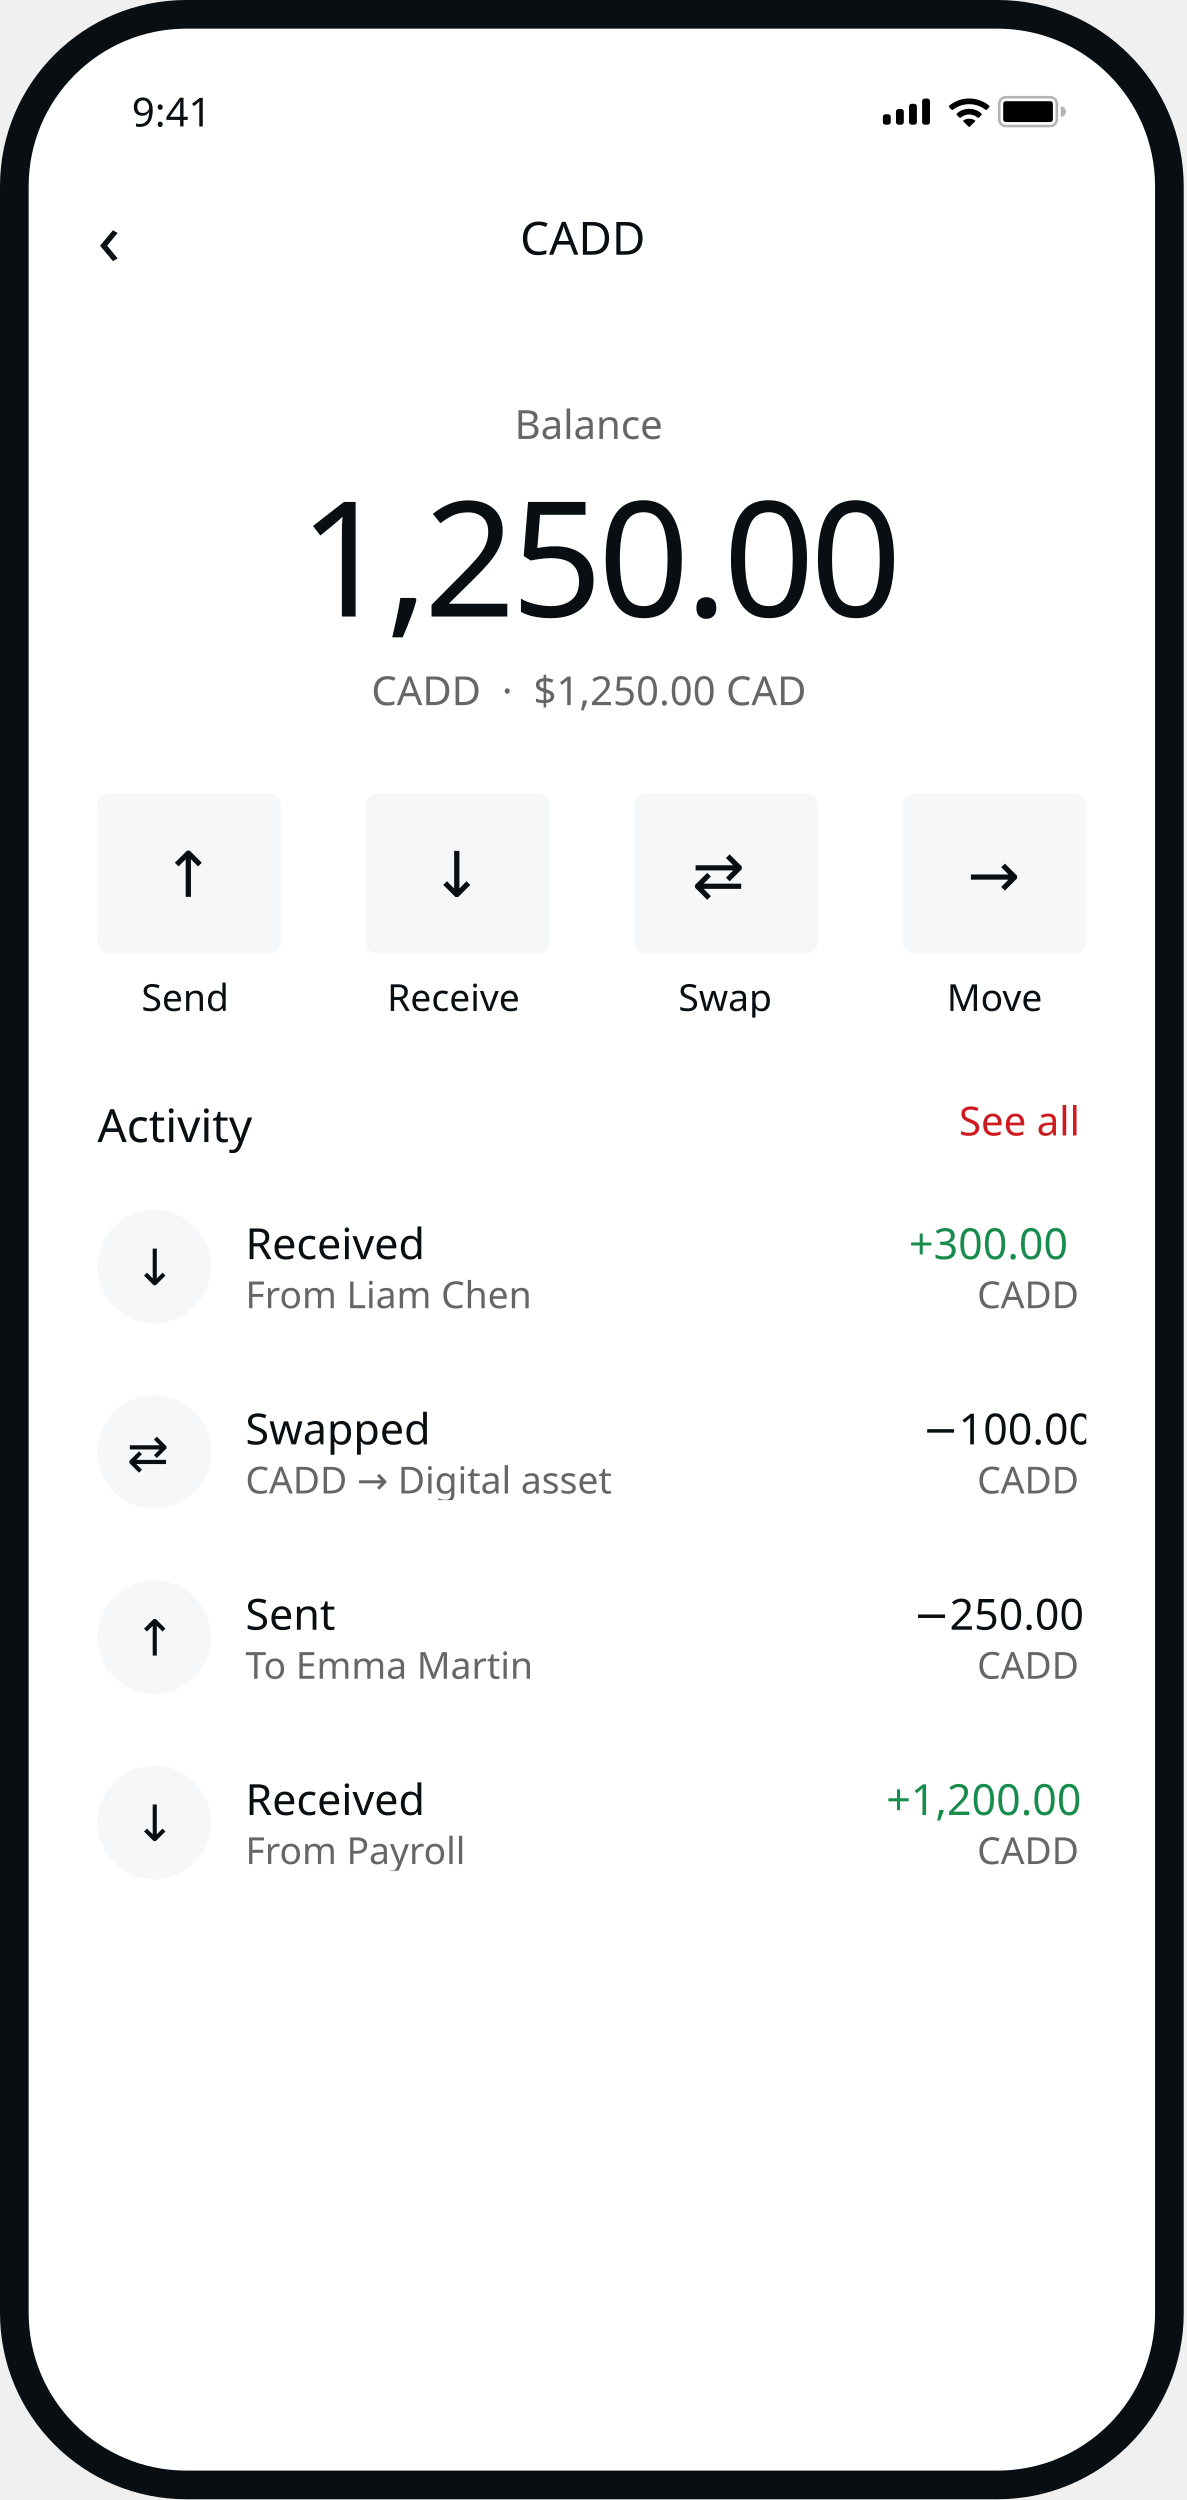
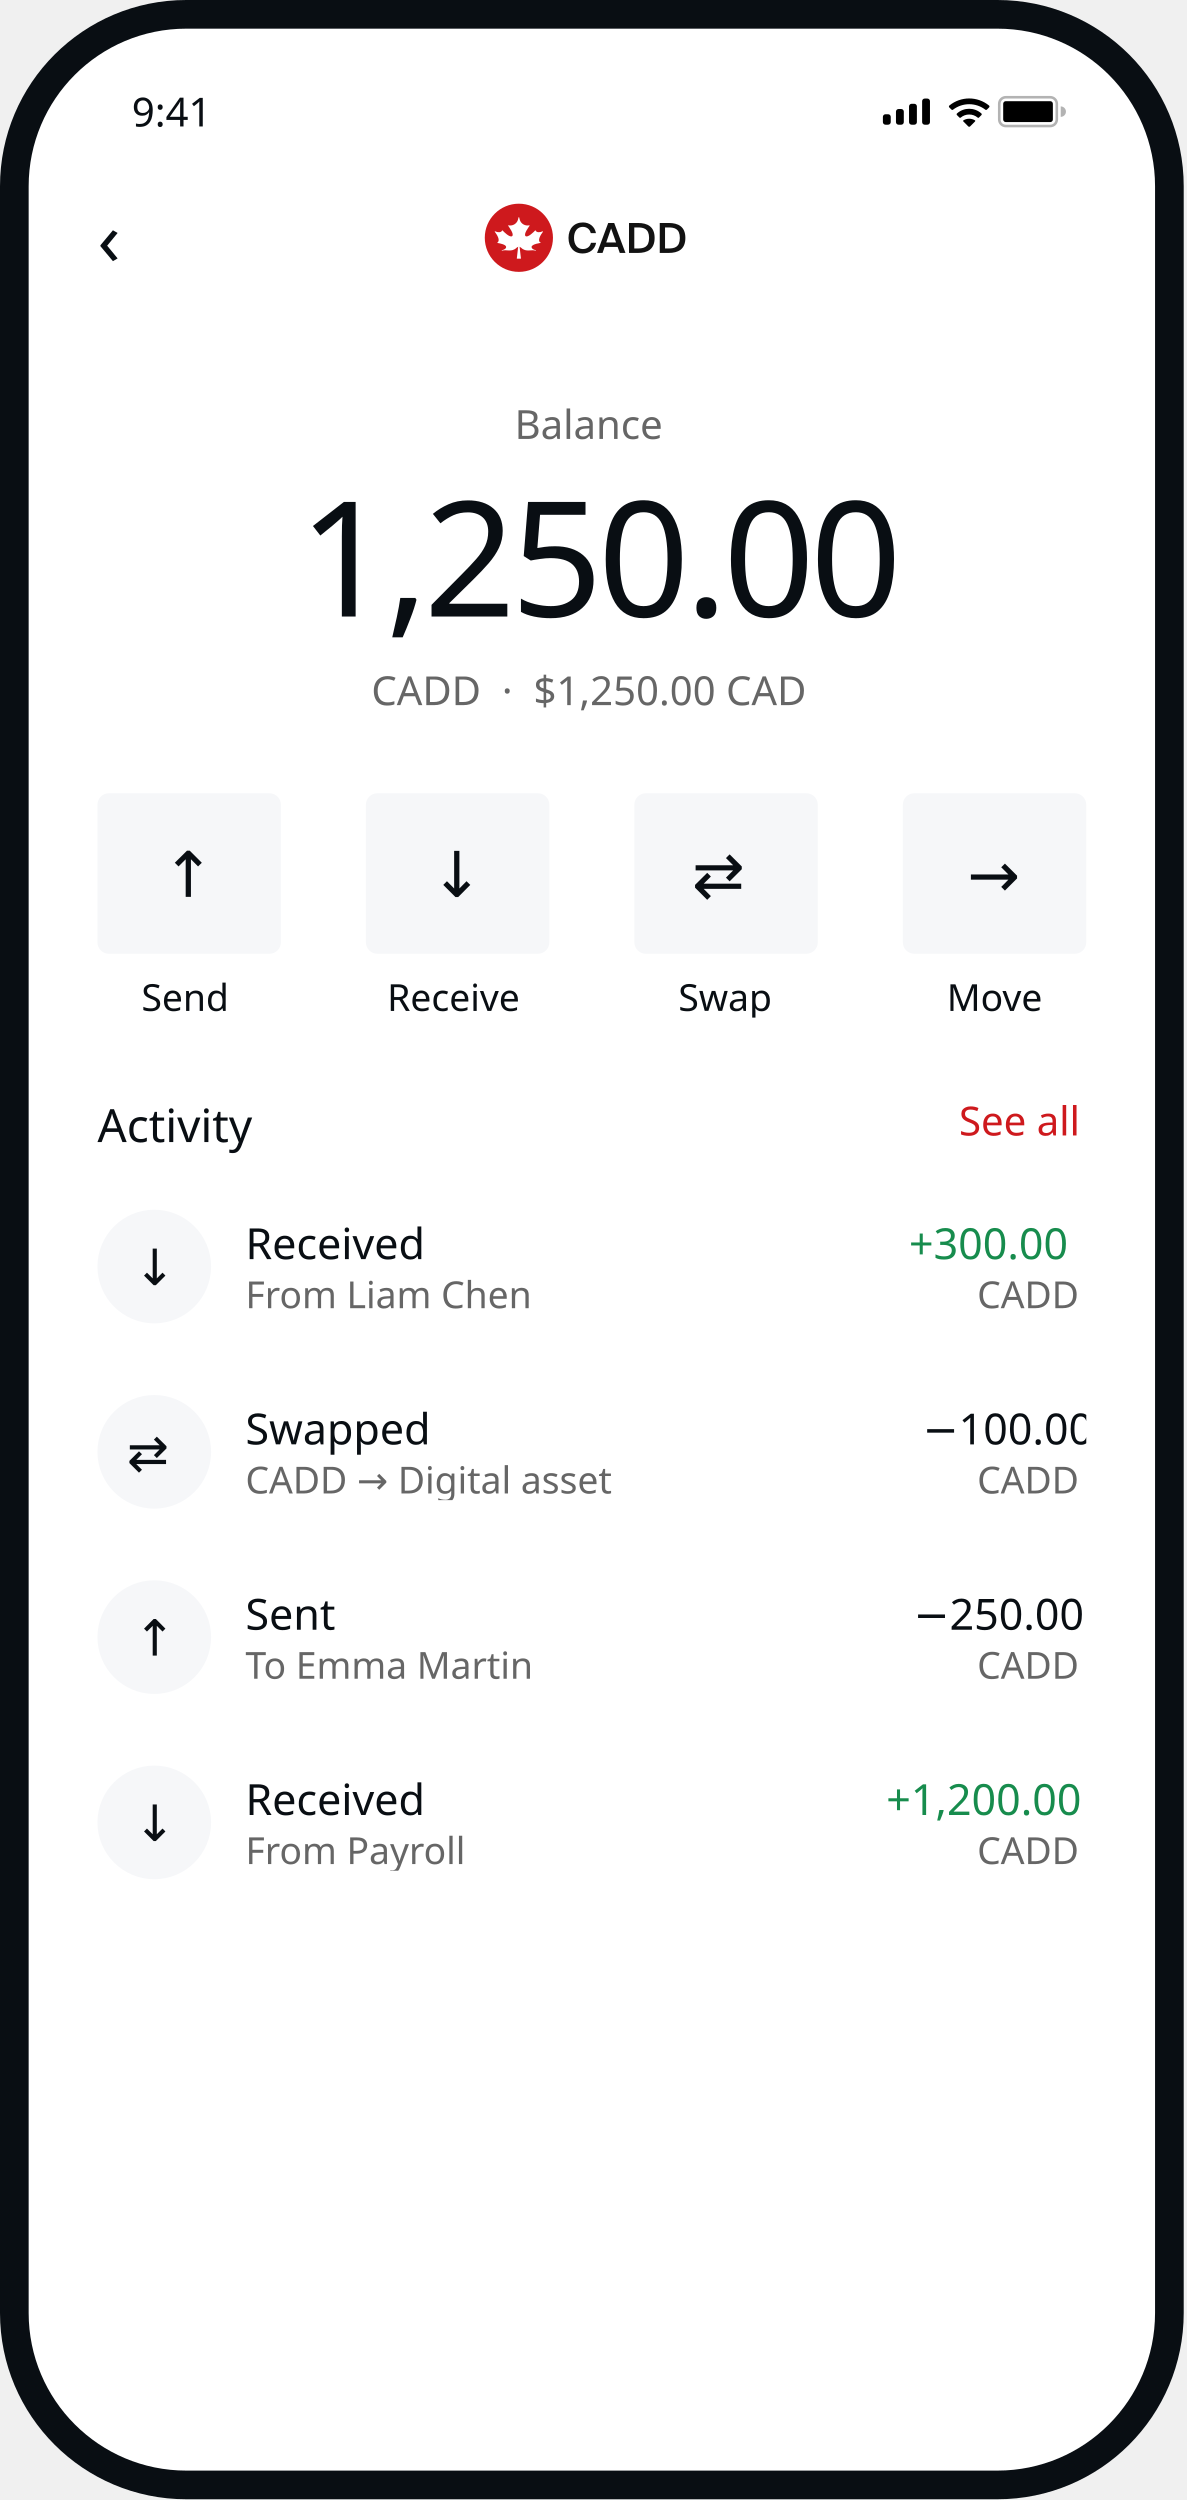
<svg xmlns="http://www.w3.org/2000/svg" width="261" height="550" viewBox="0 0 261 550" fill="none">
  <g id="Phone — Hold">
    <rect width="260.416" height="549.838" rx="40.986" fill="#090E13" />
    <g id="Screen">
      <rect x="6.305" y="6.305" width="247.805" height="537.227" rx="34.68" fill="white" />
      <g id="Status bar" clip-path="url(#clip0_12451_2305)">
        <text id="9:41" fill="#090E13" style="white-space: pre" xml:space="preserve" font-family="Suisse Intl" font-size="8.828" letter-spacing="0em">
          <tspan x="29.005" y="27.825">9:41</tspan>
        </text>
        <g id="Wrapper">
          <g id="Iconset/iOS-network">
            <rect id="Rectangle" x="202.866" y="21.683" width="1.726" height="5.753" rx="0.575" fill="black" />
            <rect id="Rectangle_2" x="194.236" y="25.134" width="1.726" height="2.301" rx="0.575" fill="black" />
            <rect id="Rectangle_3" x="197.112" y="23.984" width="1.726" height="3.452" rx="0.575" fill="black" />
            <rect id="Rectangle_4" x="199.989" y="22.833" width="1.726" height="4.603" rx="0.575" fill="black" />
          </g>
          <g id="Iconset/iOS-wlan">
            <path id="Vector" d="M213.018 27.808L211.923 26.712C211.852 26.642 211.867 26.523 211.953 26.471C212.734 26.003 213.709 26.003 214.491 26.471C214.577 26.523 214.591 26.642 214.52 26.712L213.425 27.808C213.313 27.92 213.13 27.92 213.018 27.808Z" fill="black" />
            <path id="Vector_2" d="M210.531 25.321L211.089 25.879C211.156 25.946 211.263 25.95 211.335 25.888C212.421 24.958 214.022 24.958 215.108 25.888C215.179 25.95 215.287 25.946 215.354 25.879L215.911 25.321C216.013 25.22 216.008 25.054 215.902 24.958C214.378 23.587 212.065 23.587 210.541 24.958C210.434 25.054 210.43 25.22 210.531 25.321Z" fill="black" />
            <path id="Vector_3" d="M208.844 23.634L209.33 24.12C209.417 24.207 209.554 24.216 209.651 24.141C211.756 22.522 214.687 22.522 216.791 24.141C216.888 24.216 217.026 24.207 217.112 24.12L217.598 23.634C217.719 23.514 217.709 23.315 217.576 23.207C215.04 21.146 211.403 21.146 208.866 23.207C208.734 23.315 208.724 23.514 208.844 23.634Z" fill="black" />
          </g>
          <g id="Iconset/iOS-battery">
            <rect id="Rectangle_5" opacity="0.3" x="219.838" y="21.395" width="12.657" height="6.329" rx="1.438" stroke="black" stroke-width="0.575" />
            <rect id="Rectangle_6" x="220.701" y="22.258" width="10.931" height="4.603" rx="0.575" fill="black" />
            <path id="Ellipse" opacity="0.3" d="M233.358 25.71C233.993 25.71 234.509 25.195 234.509 24.559C234.509 23.924 233.993 23.409 233.358 23.409V25.71Z" fill="black" />
          </g>
        </g>
      </g>
      <g id="Nav" clip-path="url(#clip1_12451_2305)">
        <text fill="#090E13" style="white-space: pre" xml:space="preserve" font-family="Suisse Intl" font-size="16.394" letter-spacing="0em">
          <tspan x="21.439" y="58.379">‹</tspan>
        </text>
-         <text id="CADD" fill="#090E13" style="white-space: pre" xml:space="preserve" font-family="Suisse Intl" font-size="10.089" letter-spacing="0em">
-           <tspan x="114.425" y="56.046">CADD</tspan>
-         </text>
+         <g id="Logo / CADD">
+           <path d="M130.01 53.41H131.146C130.873 54.892 129.701 55.764 128.182 55.764C126.228 55.764 125.073 54.392 125.073 52.337C125.073 50.283 126.31 48.937 128.246 48.937C129.719 48.937 130.846 49.846 131.11 51.292H129.964C129.773 50.446 129.128 49.91 128.201 49.91C127.119 49.91 126.282 50.774 126.282 52.337C126.282 53.901 127.101 54.792 128.219 54.792C129.128 54.792 129.81 54.319 130.01 53.41ZM131.351 55.646L133.806 49.055H135.124L137.606 55.646H136.351L135.878 54.319H133.024L132.56 55.646H131.351ZM133.369 53.346H135.533L134.442 50.264L133.369 53.346ZM138.38 55.646V49.055H140.326C142.435 49.055 144.017 49.837 144.017 52.346C144.017 54.864 142.435 55.646 140.326 55.646H138.38ZM139.544 54.664H140.316C141.598 54.664 142.798 54.401 142.798 52.346C142.798 50.301 141.598 50.037 140.316 50.037H139.544V54.664ZM145.145 55.646V49.055H147.091C149.2 49.055 150.781 49.837 150.781 52.346C150.781 54.864 149.2 55.646 147.091 55.646H145.145ZM146.309 54.664H147.081C148.363 54.664 149.563 54.401 149.563 52.346C149.563 50.301 148.363 50.037 147.081 50.037H146.309V54.664Z" fill="#121212" />
+           <path d="M114.152 59.813C118.293 59.813 121.652 56.456 121.652 52.313C121.652 48.17 118.293 44.813 114.152 44.813C110.01 44.813 106.652 48.172 106.652 52.313C106.652 56.455 110.009 59.813 114.152 59.813Z" fill="#CE191D" />
+           <path d="M119.375 50.889C118.803 51.172 118.029 51.19 117.839 50.715C117.821 50.672 117.762 50.666 117.732 50.7C117.516 50.953 116.087 52.394 115.608 51.926C115.149 51.477 116.322 49.956 116.508 49.663C116.538 49.614 116.496 49.554 116.441 49.568C115.559 49.763 114.662 49.271 114.372 48.416C114.305 48.215 114.248 48.01 114.212 47.81C114.206 47.78 114.182 47.759 114.15 47.759C114.119 47.759 114.095 47.78 114.089 47.81C114.053 48.01 113.996 48.215 113.928 48.416C113.639 49.271 112.742 49.763 111.86 49.568C111.806 49.556 111.762 49.616 111.792 49.663C111.978 49.956 113.151 51.479 112.692 51.926C112.214 52.394 110.783 50.953 110.568 50.7C110.538 50.664 110.48 50.672 110.462 50.715C110.271 51.188 109.497 51.172 108.927 50.889C108.867 50.859 108.809 50.93 108.849 50.983C109.29 51.568 110.153 52.879 109.437 53.342C109.389 53.374 109.406 53.447 109.461 53.456C109.985 53.537 111.353 53.803 111.353 54.337C111.353 54.917 110.318 55.01 110.369 55.136C110.382 55.169 110.42 55.182 110.453 55.169C111.345 54.797 112.551 55.59 113.652 54.502C113.928 54.229 114.372 54.229 114.648 54.502C115.749 55.59 116.955 54.799 117.848 55.169C117.881 55.182 117.918 55.169 117.932 55.136C117.983 55.01 116.948 54.917 116.948 54.337C116.948 53.675 119.04 53.428 119.04 53.428C118.023 53.068 118.98 51.608 119.451 50.983C119.492 50.93 119.432 50.859 119.373 50.889H119.375Z" fill="white" />
+           <path d="M113.697 56.901L113.999 54.205H114.303L114.606 56.901H113.697Z" fill="white" />
+         </g>
      </g>
      <g id="Balance">
        <text id="Balance_2" fill="#666666" style="white-space: pre" xml:space="preserve" font-family="Suisse Intl" font-size="8.828" letter-spacing="0em">
          <tspan x="113.208" y="96.562">Balance</tspan>
        </text>
        <text id="1,250.00" fill="#090E13" style="white-space: pre" xml:space="preserve" font-family="Suisse Intl" font-size="35.311" letter-spacing="-0.03em">
          <tspan x="65.708" y="135.644">1,250.00</tspan>
        </text>
        <text id="CADD · $1,250.00 CAD" fill="#666666" style="white-space: pre" xml:space="preserve" font-family="Suisse Intl" font-size="8.828" letter-spacing="0em">
          <tspan x="81.708" y="155.129">CADD  ·  $1,250.00 CAD</tspan>
        </text>
      </g>
      <g id="Actions" clip-path="url(#clip2_12451_2305)">
        <g id="Action / Send" clip-path="url(#clip3_12451_2305)">
          <g id="Frame">
            <rect x="21.439" y="174.518" width="40.355" height="35.311" rx="2.522" fill="#F6F7F9" />
            <text fill="#090E13" style="white-space: pre" xml:space="preserve" font-family="Suisse Intl" font-size="13.872" letter-spacing="0em">
              <tspan x="35.616" y="197.306">↑</tspan>
            </text>
          </g>
          <text id="Send" fill="#090E13" style="white-space: pre" xml:space="preserve" font-family="Suisse Intl" font-size="8.197" letter-spacing="0em">
            <tspan x="31.116" y="222.406">Send</tspan>
          </text>
        </g>
        <g id="Action / Receive" clip-path="url(#clip4_12451_2305)">
          <g id="Frame_2">
            <rect x="80.499" y="174.518" width="40.355" height="35.311" rx="2.522" fill="#F6F7F9" />
            <text fill="#090E13" style="white-space: pre" xml:space="preserve" font-family="Suisse Intl" font-size="13.872" letter-spacing="0em">
              <tspan x="94.677" y="197.306">↓</tspan>
            </text>
          </g>
          <text id="Receive" fill="#090E13" style="white-space: pre" xml:space="preserve" font-family="Suisse Intl" font-size="8.197" letter-spacing="0em">
            <tspan x="85.177" y="222.406">Receive</tspan>
          </text>
        </g>
        <g id="Action / Swap" clip-path="url(#clip5_12451_2305)">
          <g id="Frame_3">
            <rect x="139.561" y="174.518" width="40.355" height="35.311" rx="2.522" fill="#F6F7F9" />
            <text fill="#090E13" style="white-space: pre" xml:space="preserve" font-family="Suisse Intl" font-size="13.872" letter-spacing="0em">
              <tspan x="152.239" y="197.306">⇄</tspan>
            </text>
          </g>
          <text id="Swap" fill="#090E13" style="white-space: pre" xml:space="preserve" font-family="Suisse Intl" font-size="8.197" letter-spacing="0em">
            <tspan x="149.239" y="222.406">Swap</tspan>
          </text>
        </g>
        <g id="Action / Move" clip-path="url(#clip6_12451_2305)">
          <g id="Frame_4">
            <rect x="198.623" y="174.518" width="40.355" height="35.311" rx="2.522" fill="#F6F7F9" />
            <text fill="#090E13" style="white-space: pre" xml:space="preserve" font-family="Suisse Intl" font-size="13.872" letter-spacing="0em">
              <tspan x="212.8" y="197.306">→</tspan>
            </text>
          </g>
          <text id="Move" fill="#090E13" style="white-space: pre" xml:space="preserve" font-family="Suisse Intl" font-size="8.197" letter-spacing="0em">
            <tspan x="208.3" y="222.406">Move</tspan>
          </text>
        </g>
      </g>
      <g id="Activity header" clip-path="url(#clip7_12451_2305)">
        <text id="Activity" fill="#090E13" style="white-space: pre" xml:space="preserve" font-family="Suisse Intl" font-size="10.089" letter-spacing="0em">
          <tspan x="21.439" y="251.261">Activity</tspan>
        </text>
        <text id="See all" fill="#CE191D" style="white-space: pre" xml:space="preserve" font-family="Suisse Intl" font-size="8.828" letter-spacing="0em">
          <tspan x="210.978" y="249.795">See all</tspan>
        </text>
      </g>
      <g id="Activity list" clip-path="url(#clip8_12451_2305)">
        <g id="Row / Received">
          <g clip-path="url(#clip9_12451_2305)">
            <g id="Icon">
              <rect x="21.439" y="266.139" width="25" height="25" rx="12.5" fill="#F6F7F9" />
              <text fill="#090E13" style="white-space: pre" xml:space="preserve" font-family="Suisse Intl" font-size="11" letter-spacing="0em">
                <tspan x="29.439" y="282.709">↓</tspan>
              </text>
            </g>
            <g id="Frame_5" clip-path="url(#clip10_12451_2305)">
              <text id="Received" fill="#090E13" style="white-space: pre" xml:space="preserve" font-family="Suisse Intl" font-size="9.458" letter-spacing="0em">
                <tspan x="54.005" y="277.008">Received</tspan>
              </text>
              <text id="From Liam Chen" fill="#666666" style="white-space: pre" xml:space="preserve" font-family="Suisse Intl" font-size="8.197" letter-spacing="0em">
                <tspan x="54.005" y="287.803">From Liam Chen</tspan>
              </text>
            </g>
            <g id="Frame_6" clip-path="url(#clip11_12451_2305)">
              <text id="+300.00" fill="#178C4D" style="white-space: pre" xml:space="preserve" font-family="Suisse Intl" font-size="9.458" letter-spacing="0em">
                <tspan x="199.978" y="277.008">+300.00</tspan>
              </text>
              <text id="CADD_2" fill="#666666" style="white-space: pre" xml:space="preserve" font-family="Suisse Intl" font-size="8.197" letter-spacing="0em">
                <tspan x="214.978" y="287.803">CADD</tspan>
              </text>
            </g>
          </g>
        </g>
        <g id="Row / Swapped">
          <g clip-path="url(#clip12_12451_2305)">
            <g id="Icon_2">
              <rect x="21.439" y="306.903" width="25" height="25" rx="12.5" fill="#F6F7F9" />
              <text fill="#090E13" style="white-space: pre" xml:space="preserve" font-family="Suisse Intl" font-size="11" letter-spacing="0em">
                <tspan x="27.939" y="323.473">⇄</tspan>
              </text>
            </g>
            <g id="Frame_7" clip-path="url(#clip13_12451_2305)">
              <text id="Swapped" fill="#090E13" style="white-space: pre" xml:space="preserve" font-family="Suisse Intl" font-size="9.458" letter-spacing="0em">
                <tspan x="54.005" y="317.772">Swapped</tspan>
              </text>
              <text fill="#666666" style="white-space: pre" xml:space="preserve" font-family="Suisse Intl" font-size="8.197" letter-spacing="0em">
                <tspan x="54.005" y="328.566">CADD → Digital asset</tspan>
              </text>
            </g>
            <g id="Frame_8" clip-path="url(#clip14_12451_2305)">
              <text fill="#090E13" style="white-space: pre" xml:space="preserve" font-family="Suisse Intl" font-size="9.458" letter-spacing="0em">
                <tspan x="202.978" y="317.772">−100.00</tspan>
              </text>
              <text id="CADD_3" fill="#666666" style="white-space: pre" xml:space="preserve" font-family="Suisse Intl" font-size="8.197" letter-spacing="0em">
                <tspan x="214.978" y="328.566">CADD</tspan>
              </text>
            </g>
          </g>
        </g>
        <g id="Row / Sent">
          <g clip-path="url(#clip15_12451_2305)">
            <g id="Icon_3">
              <rect x="21.439" y="347.667" width="25" height="25" rx="12.5" fill="#F6F7F9" />
              <text fill="#090E13" style="white-space: pre" xml:space="preserve" font-family="Suisse Intl" font-size="11" letter-spacing="0em">
                <tspan x="29.439" y="364.237">↑</tspan>
              </text>
            </g>
            <g id="Frame_9" clip-path="url(#clip16_12451_2305)">
              <text id="Sent" fill="#090E13" style="white-space: pre" xml:space="preserve" font-family="Suisse Intl" font-size="9.458" letter-spacing="0em">
                <tspan x="54.005" y="358.536">Sent</tspan>
              </text>
              <text id="To Emma Martin" fill="#666666" style="white-space: pre" xml:space="preserve" font-family="Suisse Intl" font-size="8.197" letter-spacing="0em">
                <tspan x="54.005" y="369.33">To Emma Martin</tspan>
              </text>
            </g>
            <g id="Frame_10" clip-path="url(#clip17_12451_2305)">
              <text fill="#090E13" style="white-space: pre" xml:space="preserve" font-family="Suisse Intl" font-size="9.458" letter-spacing="0em">
                <tspan x="200.978" y="358.536">−250.00</tspan>
              </text>
              <text id="CADD_4" fill="#666666" style="white-space: pre" xml:space="preserve" font-family="Suisse Intl" font-size="8.197" letter-spacing="0em">
                <tspan x="214.978" y="369.33">CADD</tspan>
              </text>
            </g>
          </g>
        </g>
        <g id="Row / Received_2">
          <g clip-path="url(#clip18_12451_2305)">
            <g id="Icon_4">
              <rect x="21.439" y="388.43" width="25" height="25" rx="12.5" fill="#F6F7F9" />
              <text fill="#090E13" style="white-space: pre" xml:space="preserve" font-family="Suisse Intl" font-size="11" letter-spacing="0em">
                <tspan x="29.439" y="405">↓</tspan>
              </text>
            </g>
            <g id="Frame_11" clip-path="url(#clip19_12451_2305)">
              <text id="Received_2" fill="#090E13" style="white-space: pre" xml:space="preserve" font-family="Suisse Intl" font-size="9.458" letter-spacing="0em">
                <tspan x="54.005" y="399.299">Received</tspan>
              </text>
              <text id="From Payroll" fill="#666666" style="white-space: pre" xml:space="preserve" font-family="Suisse Intl" font-size="8.197" letter-spacing="0em">
                <tspan x="54.005" y="410.094">From Payroll</tspan>
              </text>
            </g>
            <g id="Frame_12" clip-path="url(#clip20_12451_2305)">
              <text id="+1,200.00" fill="#178C4D" style="white-space: pre" xml:space="preserve" font-family="Suisse Intl" font-size="9.458" letter-spacing="0em">
                <tspan x="194.978" y="399.299">+1,200.00</tspan>
              </text>
              <text id="CADD_5" fill="#666666" style="white-space: pre" xml:space="preserve" font-family="Suisse Intl" font-size="8.197" letter-spacing="0em">
                <tspan x="214.978" y="410.094">CADD</tspan>
              </text>
            </g>
          </g>
        </g>
      </g>
    </g>
  </g>
  <defs>
    <clipPath id="clip0_12451_2305">
      <rect width="217.539" height="13.808" fill="white" transform="translate(21.4385 17.6553)" />
    </clipPath>
    <clipPath id="clip1_12451_2305">
      <rect width="217.539" height="41.7" fill="white" transform="translate(21.4385 31.4631)" />
    </clipPath>
    <clipPath id="clip2_12451_2305">
      <rect width="217.539" height="67.01" fill="white" transform="translate(21.4385 174.518)" />
    </clipPath>
    <clipPath id="clip3_12451_2305">
      <rect width="40.355" height="49.355" fill="white" transform="translate(21.4385 174.518)" />
    </clipPath>
    <clipPath id="clip4_12451_2305">
      <rect width="40.355" height="49.355" fill="white" transform="translate(80.4995 174.518)" />
    </clipPath>
    <clipPath id="clip5_12451_2305">
      <rect width="40.355" height="49.355" fill="white" transform="translate(139.561 174.518)" />
    </clipPath>
    <clipPath id="clip6_12451_2305">
      <rect width="40.355" height="49.355" fill="white" transform="translate(198.623 174.518)" />
    </clipPath>
    <clipPath id="clip7_12451_2305">
      <rect width="217.539" height="17.044" fill="white" transform="translate(21.4385 241.528)" />
    </clipPath>
    <clipPath id="clip8_12451_2305">
      <rect width="217.539" height="163.055" fill="white" transform="translate(21.4385 258.573)" />
    </clipPath>
    <clipPath id="clip9_12451_2305">
      <path d="M21.439 258.573H238.978V299.336H21.439V258.573Z" fill="white" />
    </clipPath>
    <clipPath id="clip10_12451_2305">
      <rect width="138.406" height="21.261" fill="white" transform="translate(54.0049 268.009)" />
    </clipPath>
    <clipPath id="clip11_12451_2305">
      <rect width="39" height="21.261" fill="white" transform="translate(199.978 268.009)" />
    </clipPath>
    <clipPath id="clip12_12451_2305">
      <path d="M21.439 299.336H238.978V340.1H21.439V299.336Z" fill="white" />
    </clipPath>
    <clipPath id="clip13_12451_2305">
      <rect width="141.406" height="21.261" fill="white" transform="translate(54.0049 308.772)" />
    </clipPath>
    <clipPath id="clip14_12451_2305">
      <rect width="36" height="21.261" fill="white" transform="translate(202.978 308.772)" />
    </clipPath>
    <clipPath id="clip15_12451_2305">
      <path d="M21.439 340.1H238.978V380.864H21.439V340.1Z" fill="white" />
    </clipPath>
    <clipPath id="clip16_12451_2305">
      <rect width="139.406" height="21.261" fill="white" transform="translate(54.0049 349.536)" />
    </clipPath>
    <clipPath id="clip17_12451_2305">
      <rect width="38" height="21.261" fill="white" transform="translate(200.978 349.536)" />
    </clipPath>
    <clipPath id="clip18_12451_2305">
      <path d="M21.439 380.864H238.978V421.627H21.439V380.864Z" fill="white" />
    </clipPath>
    <clipPath id="clip19_12451_2305">
      <rect width="133.406" height="21.261" fill="white" transform="translate(54.0049 390.3)" />
    </clipPath>
    <clipPath id="clip20_12451_2305">
      <rect width="44" height="21.261" fill="white" transform="translate(194.978 390.3)" />
    </clipPath>
  </defs>
</svg>
